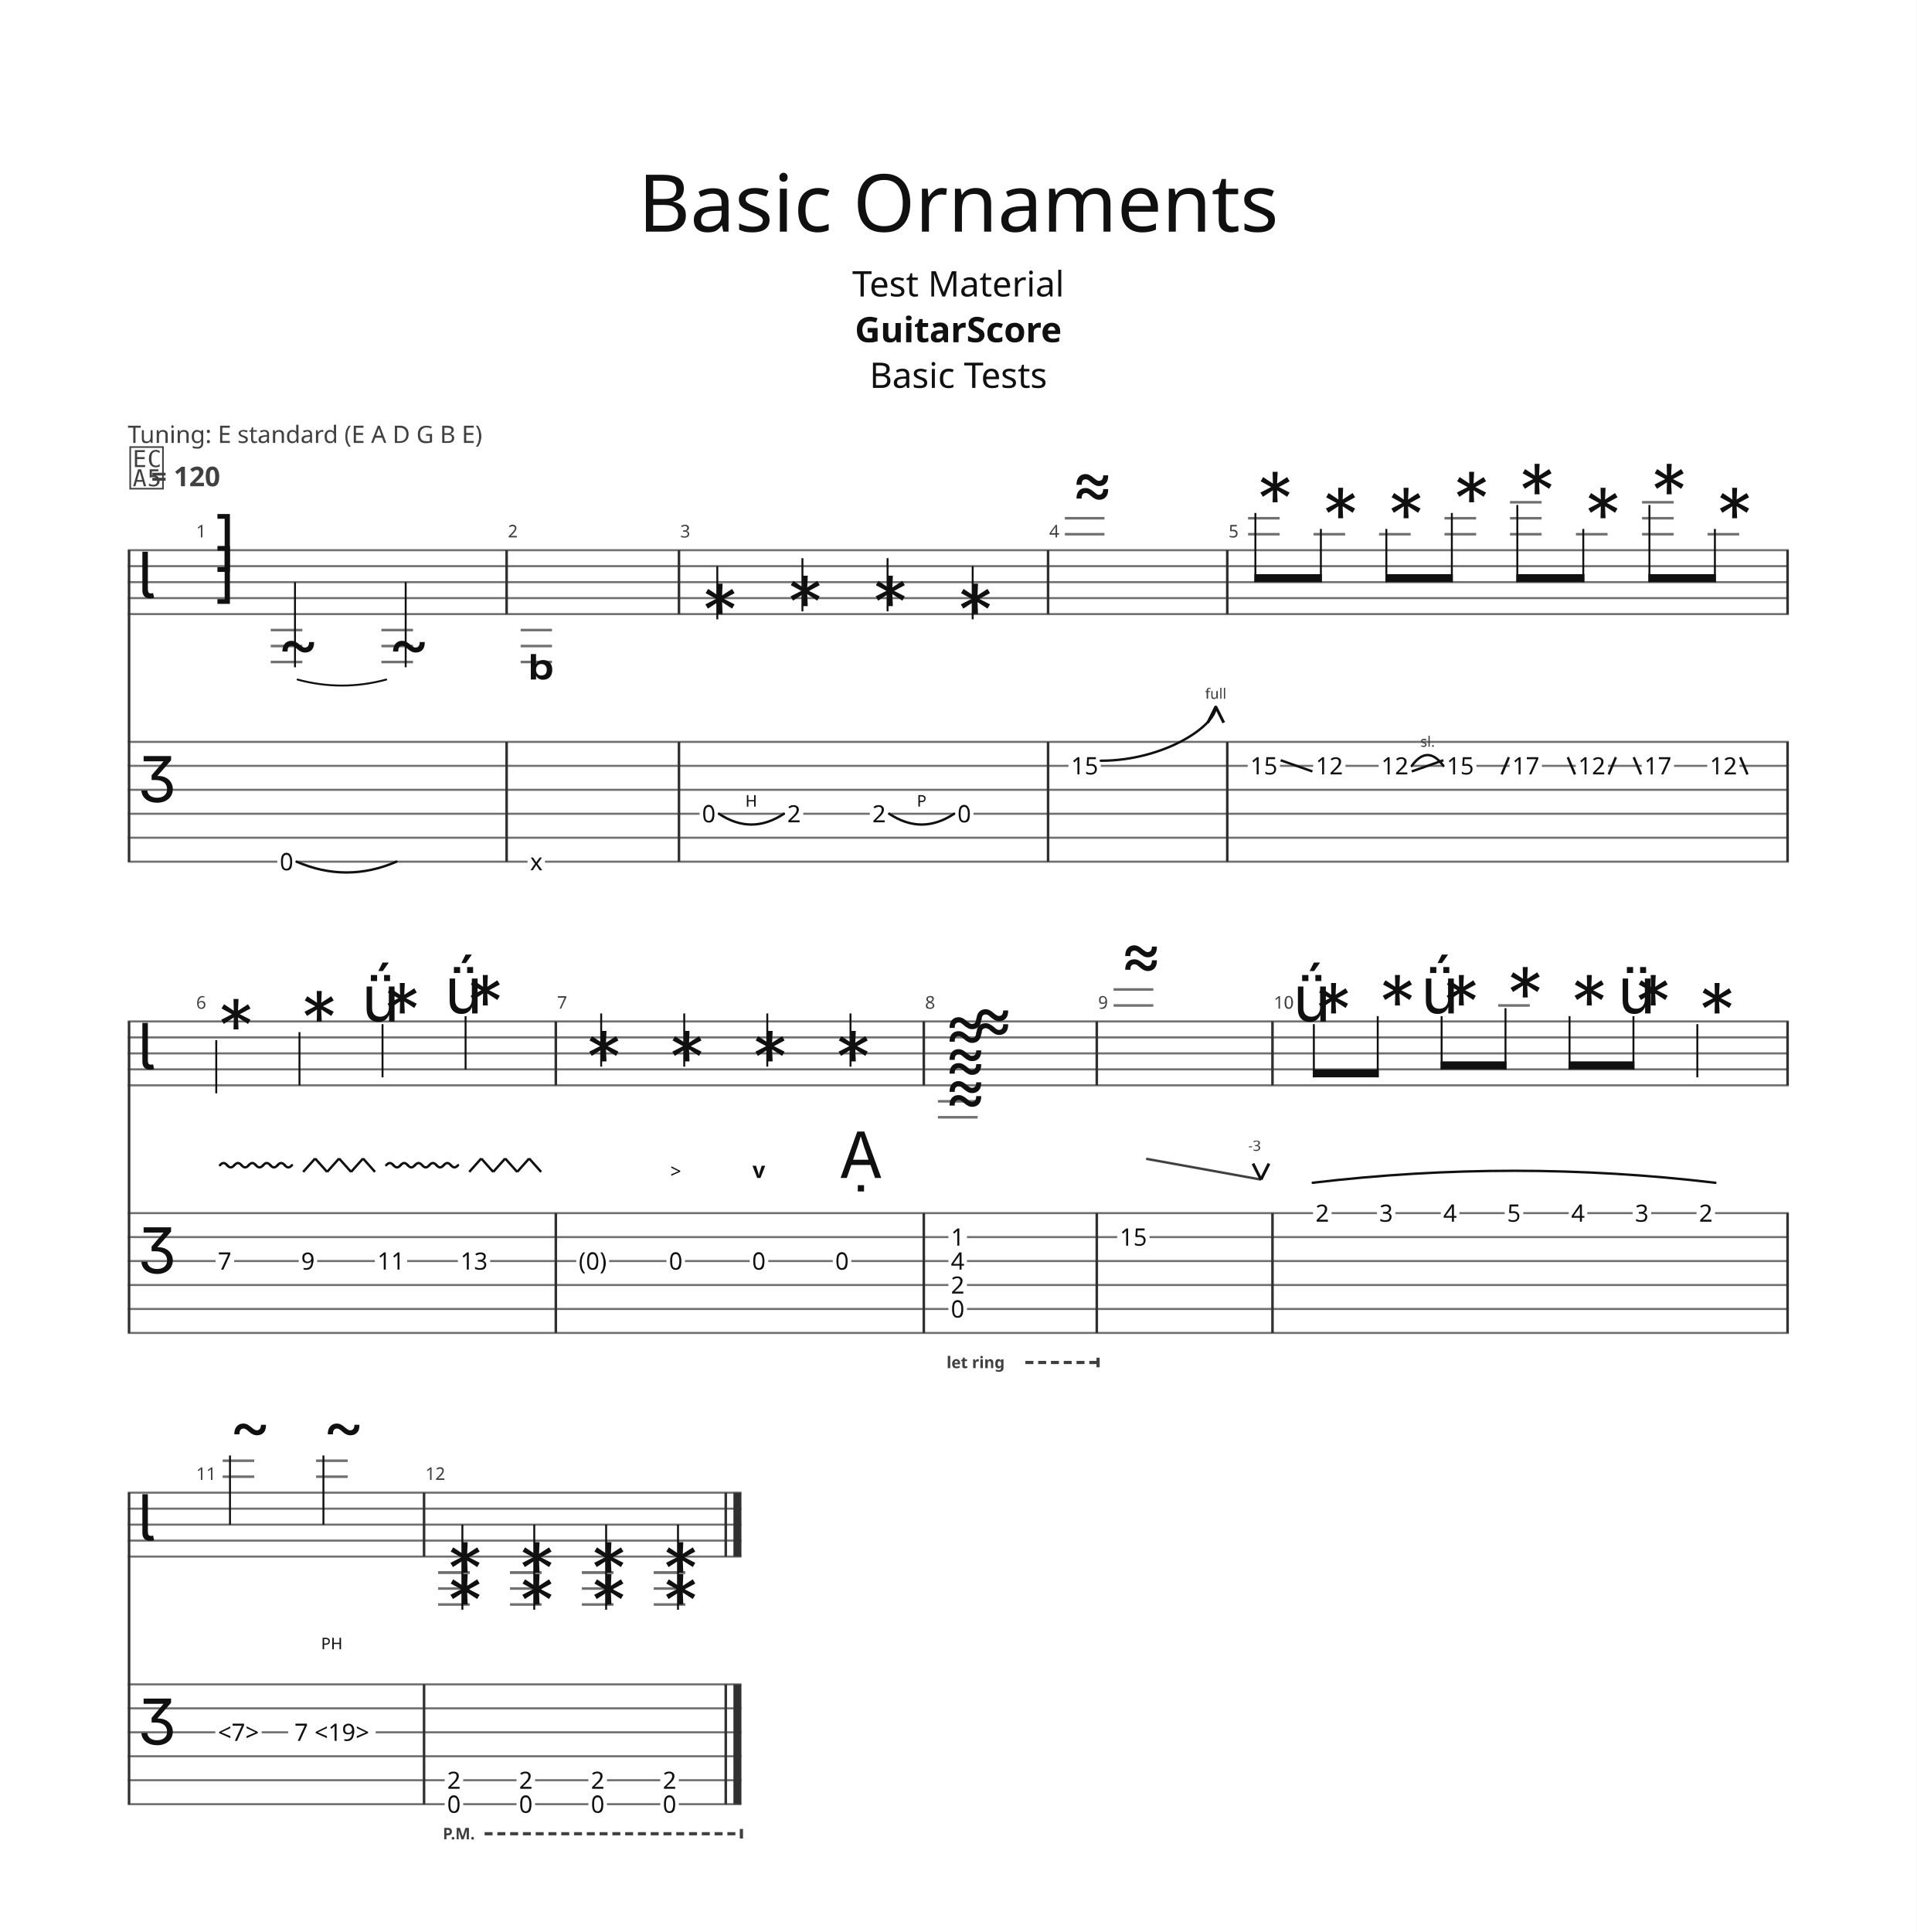
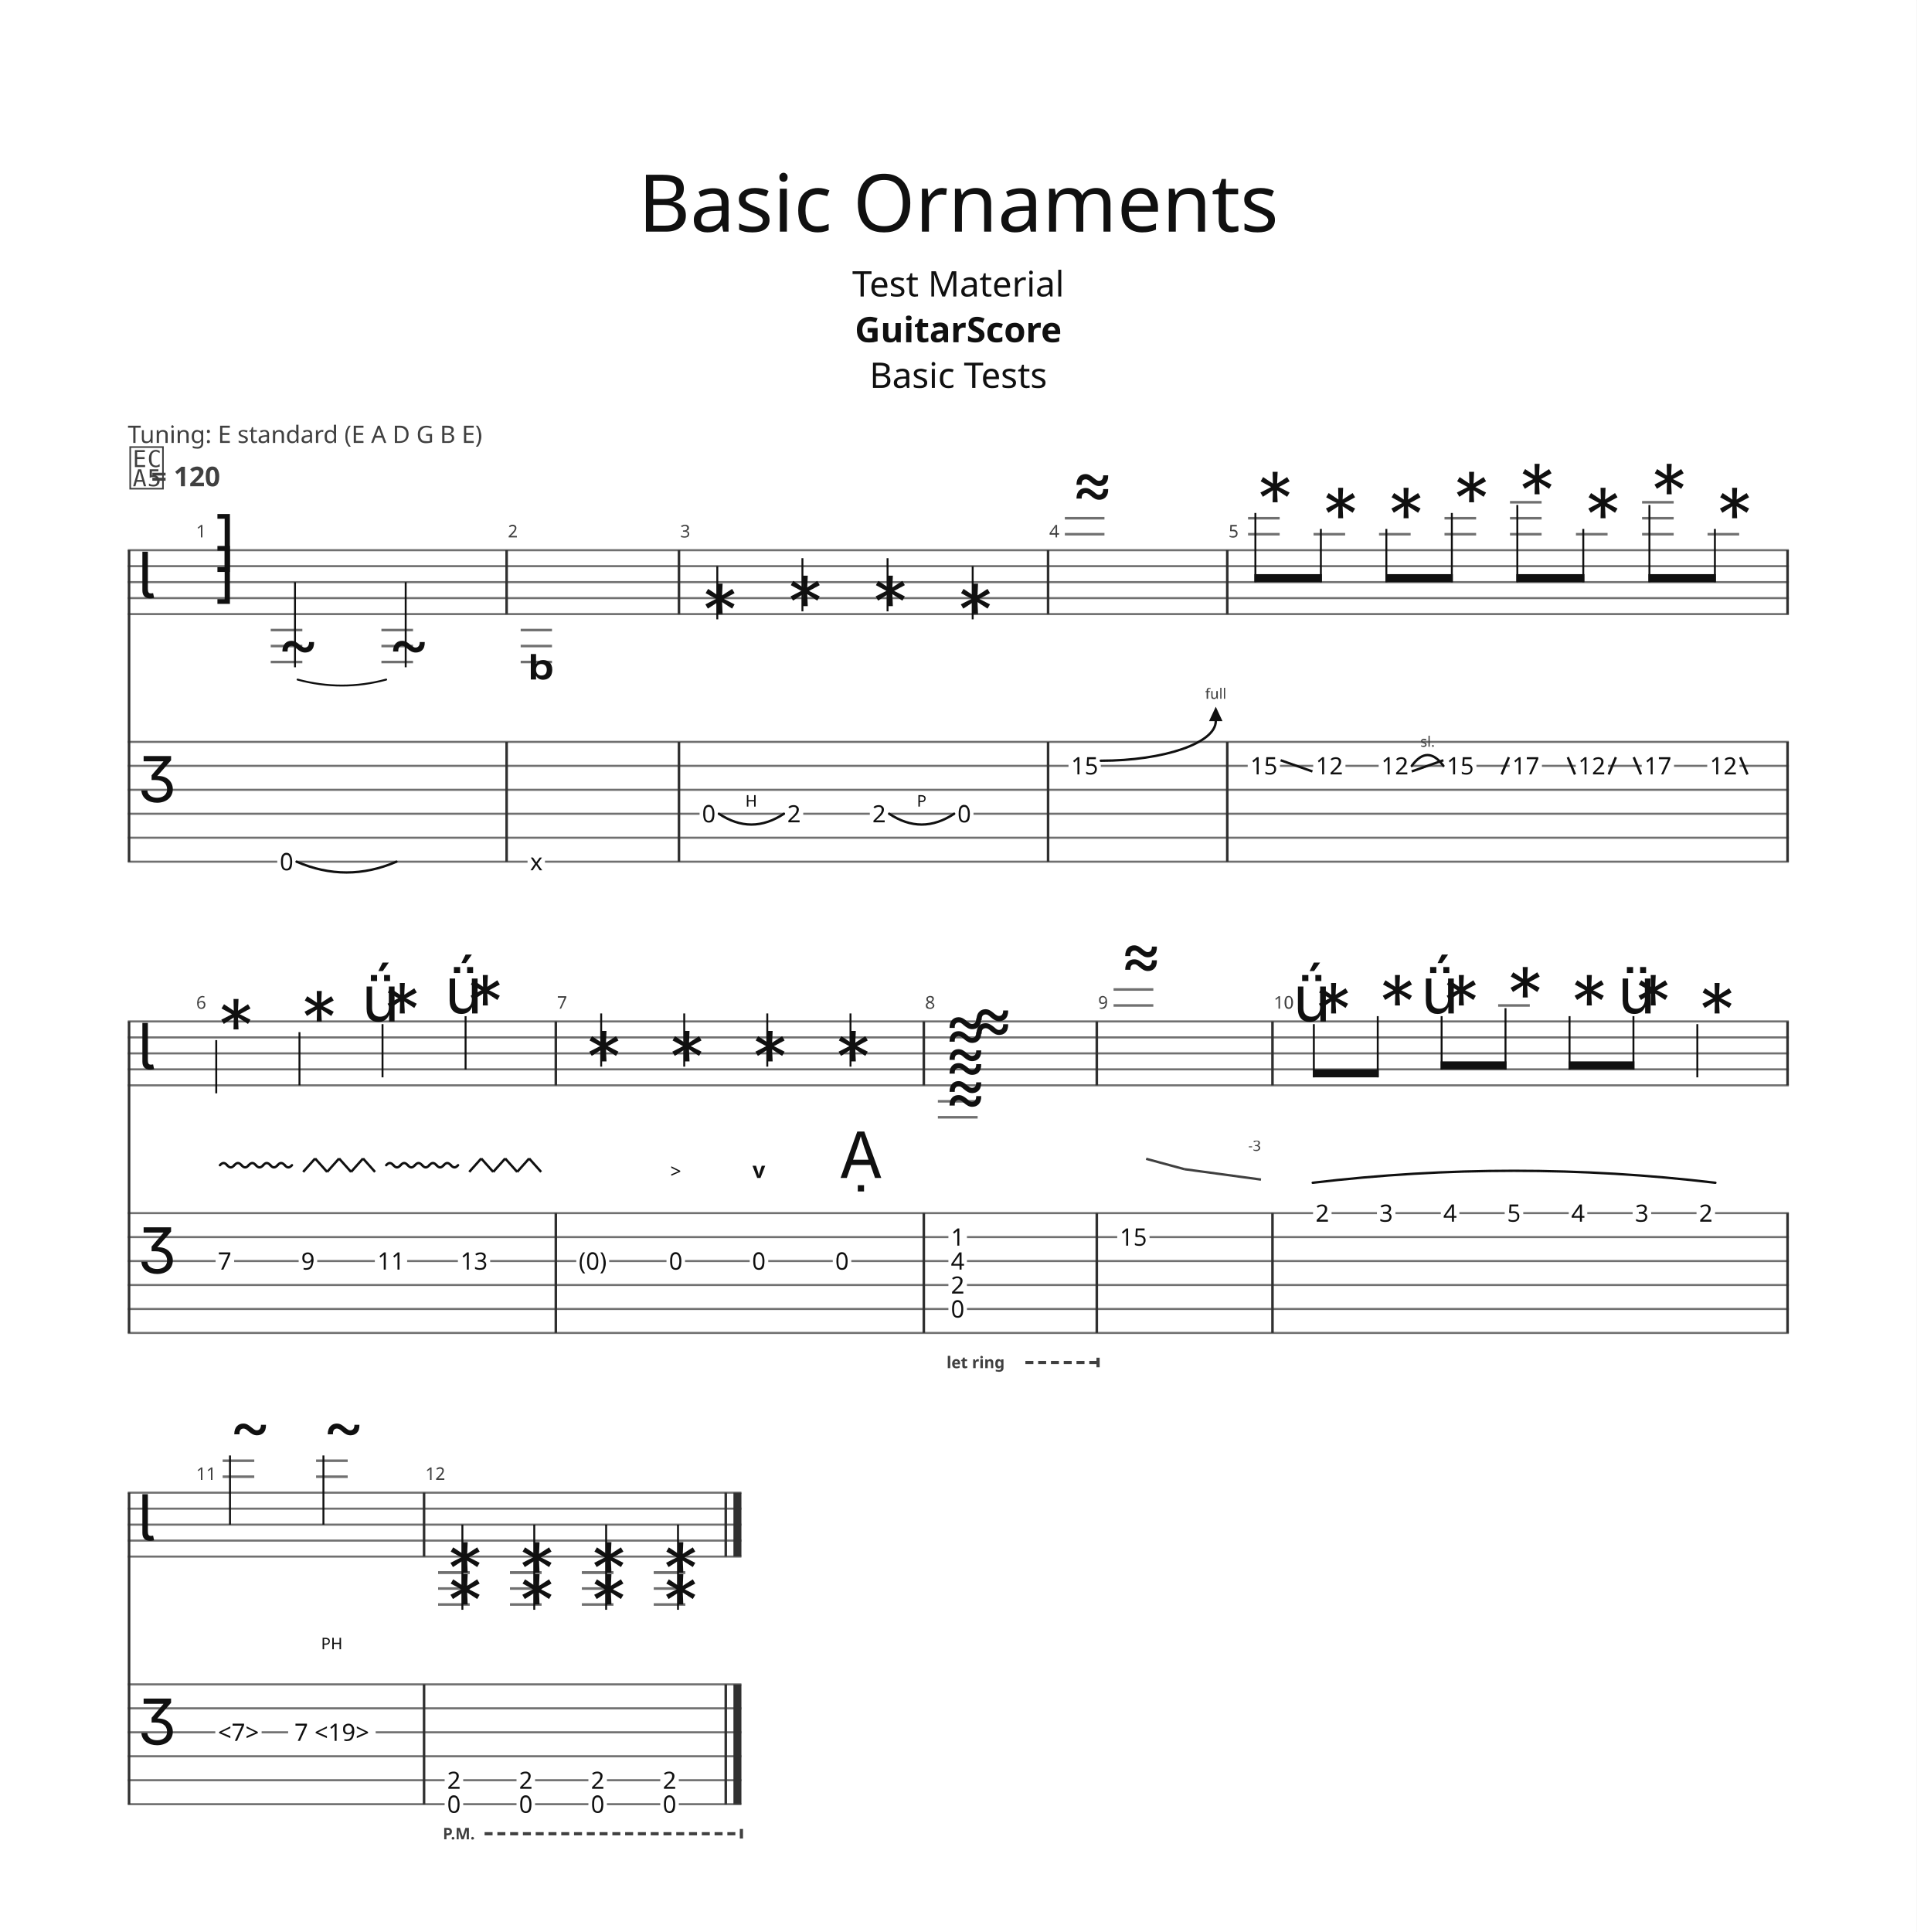
<svg xmlns="http://www.w3.org/2000/svg" width="210mm" height="211.65mm" viewBox="0 0 120 120.94">
  <rect width="100%" height="100%" fill="#ffffff" />
  <text x="60" y="14.5" font-family="Noto Sans" font-size="5" text-anchor="middle" fill="#101010">Basic Ornaments</text>
  <text x="60" y="18.56" font-family="Noto Sans" font-size="2.2" text-anchor="middle" fill="#101010">Test Material</text>
  <text x="60" y="21.42" font-family="Noto Sans" font-size="2.2" font-weight="bold" text-anchor="middle" fill="#101010">GuitarScore</text>
  <text x="60" y="24.28" font-family="Noto Sans" font-size="2.2" text-anchor="middle" fill="#101010">Basic Tests</text>
  <text x="8" y="27.73" font-family="Noto Sans" font-size="1.5" fill="#404040">Tuning: E standard (E A D G B E)</text>
  <text x="9.46" y="30.44" font-family="Noto Sans" font-size="1.7" font-weight="bold" fill="#404040">= 120</text>
  <text x="8" y="30.44" font-family="Bravura" font-size="3.2" fill="#404040" data-glyph="metNoteQuarterUp"></text>
  <line x1="8" y1="46.44" x2="112" y2="46.44" stroke="#707070" stroke-width="0.13" />
  <line x1="8" y1="47.94" x2="112" y2="47.94" stroke="#707070" stroke-width="0.13" />
  <line x1="8" y1="49.44" x2="112" y2="49.44" stroke="#707070" stroke-width="0.13" />
  <line x1="8" y1="50.94" x2="112" y2="50.94" stroke="#707070" stroke-width="0.13" />
  <line x1="8" y1="52.44" x2="112" y2="52.44" stroke="#707070" stroke-width="0.13" />
  <line x1="8" y1="53.94" x2="112" y2="53.94" stroke="#707070" stroke-width="0.13" />
  <text x="8.6" y="50.22" font-family="Bravura" font-size="3.97" fill="#101010" data-glyph="6stringTabClef"></text>
  <line x1="8" y1="34.44" x2="112" y2="34.44" stroke="#707070" stroke-width="0.13" />
  <line x1="8" y1="35.44" x2="112" y2="35.44" stroke="#707070" stroke-width="0.13" />
  <line x1="8" y1="36.44" x2="112" y2="36.44" stroke="#707070" stroke-width="0.13" />
  <line x1="8" y1="37.44" x2="112" y2="37.44" stroke="#707070" stroke-width="0.13" />
  <line x1="8" y1="38.44" x2="112" y2="38.44" stroke="#707070" stroke-width="0.13" />
  <text x="8.6" y="37.44" font-family="Bravura" font-size="4" fill="#101010" data-glyph="gClef"></text>
  <line x1="8.08" y1="34.44" x2="8.08" y2="53.94" stroke="#303030" stroke-width="0.16" />
  <text x="12.28" y="33.64" font-family="Noto Sans" font-size="1.1" fill="#404040">1</text>
  <text x="13.38" y="35.44" font-family="Bravura" font-size="4" fill="#101010" data-glyph="timeSig4"></text>
  <text x="13.38" y="37.44" font-family="Bravura" font-size="4" fill="#101010" data-glyph="timeSig4"></text>
  <rect x="17.36" y="53.2" width="1.16" height="1.47" fill="#ffffff" />
  <text x="17.94" y="54.48" font-family="Noto Sans" font-size="1.5" text-anchor="middle" fill="#101010">0</text>
  <line x1="16.95" y1="41.44" x2="18.93" y2="41.44" stroke="#707070" stroke-width="0.16" />
  <line x1="16.95" y1="40.44" x2="18.93" y2="40.44" stroke="#707070" stroke-width="0.16" />
  <line x1="16.95" y1="39.44" x2="18.93" y2="39.44" stroke="#707070" stroke-width="0.16" />
  <text x="17.35" y="41.94" font-family="Bravura" font-size="4" fill="#101010" data-glyph="noteheadHalf"></text>
  <line x1="18.47" y1="41.77" x2="18.47" y2="36.44" stroke="#101010" stroke-width="0.12" />
  <line x1="23.88" y1="41.44" x2="25.86" y2="41.44" stroke="#707070" stroke-width="0.16" />
  <line x1="23.88" y1="40.44" x2="25.86" y2="40.44" stroke="#707070" stroke-width="0.16" />
  <line x1="23.88" y1="39.44" x2="25.86" y2="39.44" stroke="#707070" stroke-width="0.16" />
  <text x="24.28" y="41.94" font-family="Bravura" font-size="4" fill="#101010" data-glyph="noteheadHalf"></text>
  <line x1="25.4" y1="41.77" x2="25.4" y2="36.44" stroke="#101010" stroke-width="0.12" />
  <path d="M 18.63 42.54 C 20.48 43.04 22.33 43.04 24.18 42.54" fill="none" stroke="#101010" stroke-width="0.12" stroke-linecap="round" />
  <path d="M 18.57 53.94 C 20.65 54.84 22.74 54.84 24.82 53.94" fill="none" stroke="#101010" stroke-width="0.15" stroke-linecap="round" />
  <line x1="31.72" y1="46.44" x2="31.72" y2="53.94" stroke="#303030" stroke-width="0.16" />
  <line x1="31.72" y1="34.44" x2="31.72" y2="38.44" stroke="#303030" stroke-width="0.16" />
  <text x="31.8" y="33.64" font-family="Noto Sans" font-size="1.1" fill="#404040">2</text>
  <rect x="33.03" y="53.2" width="1.09" height="1.47" fill="#ffffff" />
  <text x="33.58" y="54.48" font-family="Noto Sans" font-size="1.5" text-anchor="middle" fill="#101010">x</text>
  <line x1="32.6" y1="41.44" x2="34.56" y2="41.44" stroke="#707070" stroke-width="0.16" />
  <line x1="32.6" y1="40.44" x2="34.56" y2="40.44" stroke="#707070" stroke-width="0.16" />
  <line x1="32.6" y1="39.44" x2="34.56" y2="39.44" stroke="#707070" stroke-width="0.16" />
  <text x="33" y="41.94" font-family="Bravura" font-size="4" fill="#101010" data-glyph="noteheadXBlack"></text>
  <line x1="42.51" y1="46.44" x2="42.51" y2="53.94" stroke="#303030" stroke-width="0.16" />
  <line x1="42.51" y1="34.44" x2="42.51" y2="38.44" stroke="#303030" stroke-width="0.16" />
  <text x="42.59" y="33.64" font-family="Noto Sans" font-size="1.1" fill="#404040">3</text>
  <rect x="43.8" y="50.2" width="1.16" height="1.47" fill="#ffffff" />
  <text x="44.38" y="51.48" font-family="Noto Sans" font-size="1.5" text-anchor="middle" fill="#101010">0</text>
  <rect x="49.13" y="50.2" width="1.16" height="1.47" fill="#ffffff" />
  <text x="49.71" y="51.48" font-family="Noto Sans" font-size="1.5" text-anchor="middle" fill="#101010">2</text>
  <rect x="54.46" y="50.2" width="1.16" height="1.47" fill="#ffffff" />
  <text x="55.04" y="51.48" font-family="Noto Sans" font-size="1.5" text-anchor="middle" fill="#101010">2</text>
  <rect x="59.79" y="50.2" width="1.16" height="1.47" fill="#ffffff" />
  <text x="60.37" y="51.48" font-family="Noto Sans" font-size="1.5" text-anchor="middle" fill="#101010">0</text>
  <text x="43.79" y="38.94" font-family="Bravura" font-size="4" fill="#101010" data-glyph="noteheadBlack"></text>
  <line x1="44.91" y1="38.77" x2="44.91" y2="35.44" stroke="#101010" stroke-width="0.12" />
  <text x="49.12" y="38.44" font-family="Bravura" font-size="4" fill="#101010" data-glyph="noteheadBlack"></text>
  <line x1="50.24" y1="38.27" x2="50.24" y2="34.94" stroke="#101010" stroke-width="0.12" />
  <text x="54.45" y="38.44" font-family="Bravura" font-size="4" fill="#101010" data-glyph="noteheadBlack"></text>
  <line x1="55.57" y1="38.27" x2="55.57" y2="34.94" stroke="#101010" stroke-width="0.12" />
  <text x="59.78" y="38.94" font-family="Bravura" font-size="4" fill="#101010" data-glyph="noteheadBlack"></text>
  <line x1="60.9" y1="38.77" x2="60.9" y2="35.44" stroke="#101010" stroke-width="0.12" />
  <path d="M 45.01 50.94 C 46.37 51.84 47.72 51.84 49.08 50.94" fill="none" stroke="#101010" stroke-width="0.15" stroke-linecap="round" />
  <text x="47.04" y="50.49" font-family="Noto Sans" font-size="1" text-anchor="middle" fill="#101010">H</text>
  <path d="M 55.67 50.94 C 57.03 51.84 58.38 51.84 59.74 50.94" fill="none" stroke="#101010" stroke-width="0.15" stroke-linecap="round" />
  <text x="57.71" y="50.49" font-family="Noto Sans" font-size="1" text-anchor="middle" fill="#101010">P</text>
  <line x1="65.62" y1="46.44" x2="65.62" y2="53.94" stroke="#303030" stroke-width="0.16" />
  <line x1="65.62" y1="34.44" x2="65.62" y2="38.44" stroke="#303030" stroke-width="0.16" />
  <text x="65.7" y="33.64" font-family="Noto Sans" font-size="1.1" fill="#404040">4</text>
  <rect x="66.9" y="47.2" width="2.02" height="1.47" fill="#ffffff" />
  <text x="67.91" y="48.48" font-family="Noto Sans" font-size="1.5" text-anchor="middle" fill="#101010">15</text>
-   <path d="M 68.92 47.62 C 72.88 47.62 76.12 45.44 76.12 44.24" fill="none" stroke="#101010" stroke-width="0.15" stroke-linecap="round" />
-   <line x1="75.62" y1="45.24" x2="76.12" y2="44.24" stroke="#101010" stroke-width="0.18" />
-   <line x1="76.62" y1="45.24" x2="76.12" y2="44.24" stroke="#101010" stroke-width="0.18" />
+   <path d="M 68.92 47.62 C 72.89 47.62 76.12 46.51 76.12 45.14" fill="none" stroke="#101010" stroke-width="0.15" stroke-linecap="round" />
+   <polygon points="76.12,44.24 76.54,45.14 75.7,45.14" fill="#101010" />
  <text x="76.12" y="43.74" font-family="Noto Sans" font-size="0.9" text-anchor="middle" fill="#404040">full</text>
  <line x1="66.67" y1="33.44" x2="69.15" y2="33.44" stroke="#707070" stroke-width="0.16" />
  <line x1="66.67" y1="32.44" x2="69.15" y2="32.44" stroke="#707070" stroke-width="0.16" />
  <text x="67.07" y="31.94" font-family="Bravura" font-size="4" fill="#101010" data-glyph="noteheadWhole"></text>
  <line x1="76.84" y1="46.44" x2="76.84" y2="53.94" stroke="#303030" stroke-width="0.16" />
  <line x1="76.84" y1="34.44" x2="76.84" y2="38.44" stroke="#303030" stroke-width="0.16" />
  <text x="76.92" y="33.64" font-family="Noto Sans" font-size="1.1" fill="#404040">5</text>
  <rect x="78.12" y="47.2" width="2.02" height="1.47" fill="#ffffff" />
  <text x="79.13" y="48.48" font-family="Noto Sans" font-size="1.5" text-anchor="middle" fill="#101010">15</text>
  <rect x="82.22" y="47.2" width="2.02" height="1.47" fill="#ffffff" />
  <text x="83.23" y="48.48" font-family="Noto Sans" font-size="1.5" text-anchor="middle" fill="#101010">12</text>
  <rect x="86.32" y="47.2" width="2.02" height="1.47" fill="#ffffff" />
  <text x="87.33" y="48.48" font-family="Noto Sans" font-size="1.5" text-anchor="middle" fill="#101010">12</text>
  <rect x="90.42" y="47.2" width="2.02" height="1.47" fill="#ffffff" />
  <text x="91.43" y="48.48" font-family="Noto Sans" font-size="1.5" text-anchor="middle" fill="#101010">15</text>
  <rect x="94.52" y="47.2" width="2.02" height="1.47" fill="#ffffff" />
  <text x="95.53" y="48.48" font-family="Noto Sans" font-size="1.5" text-anchor="middle" fill="#101010">17</text>
  <line x1="94.02" y1="48.48" x2="94.47" y2="47.4" stroke="#101010" stroke-width="0.15" />
  <rect x="98.66" y="47.2" width="2.02" height="1.47" fill="#ffffff" />
  <text x="99.66" y="48.48" font-family="Noto Sans" font-size="1.5" text-anchor="middle" fill="#101010">12</text>
  <line x1="98.16" y1="47.4" x2="98.61" y2="48.48" stroke="#101010" stroke-width="0.15" />
  <line x1="100.72" y1="48.48" x2="101.17" y2="47.4" stroke="#101010" stroke-width="0.15" />
  <rect x="102.79" y="47.2" width="2.02" height="1.47" fill="#ffffff" />
  <text x="103.8" y="48.48" font-family="Noto Sans" font-size="1.5" text-anchor="middle" fill="#101010">17</text>
  <line x1="102.29" y1="47.4" x2="102.74" y2="48.48" stroke="#101010" stroke-width="0.15" />
  <rect x="106.89" y="47.2" width="2.02" height="1.47" fill="#ffffff" />
  <text x="107.9" y="48.48" font-family="Noto Sans" font-size="1.5" text-anchor="middle" fill="#101010">12</text>
  <line x1="108.96" y1="47.4" x2="109.41" y2="48.48" stroke="#101010" stroke-width="0.15" />
  <line x1="78.14" y1="33.44" x2="80.12" y2="33.44" stroke="#707070" stroke-width="0.16" />
  <line x1="78.14" y1="32.44" x2="80.12" y2="32.44" stroke="#707070" stroke-width="0.16" />
  <text x="78.54" y="31.94" font-family="Bravura" font-size="4" fill="#101010" data-glyph="noteheadBlack"></text>
  <line x1="78.6" y1="32.11" x2="78.6" y2="36.44" stroke="#101010" stroke-width="0.12" />
  <line x1="82.24" y1="33.44" x2="84.22" y2="33.44" stroke="#707070" stroke-width="0.16" />
  <text x="82.64" y="32.94" font-family="Bravura" font-size="4" fill="#101010" data-glyph="noteheadBlack"></text>
  <line x1="82.7" y1="33.11" x2="82.7" y2="36.44" stroke="#101010" stroke-width="0.12" />
  <line x1="86.34" y1="33.44" x2="88.32" y2="33.44" stroke="#707070" stroke-width="0.16" />
  <text x="86.74" y="32.94" font-family="Bravura" font-size="4" fill="#101010" data-glyph="noteheadBlack"></text>
  <line x1="86.8" y1="33.11" x2="86.8" y2="36.44" stroke="#101010" stroke-width="0.12" />
  <line x1="90.44" y1="33.44" x2="92.42" y2="33.44" stroke="#707070" stroke-width="0.16" />
  <line x1="90.44" y1="32.44" x2="92.42" y2="32.44" stroke="#707070" stroke-width="0.16" />
  <text x="90.84" y="31.94" font-family="Bravura" font-size="4" fill="#101010" data-glyph="noteheadBlack"></text>
  <line x1="90.9" y1="32.11" x2="90.9" y2="36.44" stroke="#101010" stroke-width="0.12" />
  <line x1="94.54" y1="33.44" x2="96.52" y2="33.44" stroke="#707070" stroke-width="0.16" />
  <line x1="94.54" y1="32.44" x2="96.52" y2="32.44" stroke="#707070" stroke-width="0.16" />
  <line x1="94.54" y1="31.44" x2="96.52" y2="31.44" stroke="#707070" stroke-width="0.16" />
  <text x="94.94" y="31.44" font-family="Bravura" font-size="4" fill="#101010" data-glyph="noteheadBlack"></text>
  <line x1="95" y1="31.61" x2="95" y2="36.44" stroke="#101010" stroke-width="0.12" />
  <line x1="98.67" y1="33.44" x2="100.65" y2="33.44" stroke="#707070" stroke-width="0.16" />
  <text x="99.07" y="32.94" font-family="Bravura" font-size="4" fill="#101010" data-glyph="noteheadBlack"></text>
  <line x1="99.13" y1="33.11" x2="99.13" y2="36.44" stroke="#101010" stroke-width="0.12" />
  <line x1="102.81" y1="33.44" x2="104.79" y2="33.44" stroke="#707070" stroke-width="0.16" />
  <line x1="102.81" y1="32.44" x2="104.79" y2="32.44" stroke="#707070" stroke-width="0.16" />
  <line x1="102.81" y1="31.44" x2="104.79" y2="31.44" stroke="#707070" stroke-width="0.16" />
  <text x="103.21" y="31.44" font-family="Bravura" font-size="4" fill="#101010" data-glyph="noteheadBlack"></text>
  <line x1="103.27" y1="31.61" x2="103.27" y2="36.44" stroke="#101010" stroke-width="0.12" />
  <line x1="106.91" y1="33.44" x2="108.89" y2="33.44" stroke="#707070" stroke-width="0.16" />
  <text x="107.31" y="32.94" font-family="Bravura" font-size="4" fill="#101010" data-glyph="noteheadBlack"></text>
  <line x1="107.37" y1="33.11" x2="107.37" y2="36.44" stroke="#101010" stroke-width="0.12" />
  <rect x="78.54" y="35.94" width="4.22" height="0.5" fill="#101010" />
  <rect x="86.74" y="35.94" width="4.22" height="0.5" fill="#101010" />
  <rect x="94.94" y="35.94" width="4.26" height="0.5" fill="#101010" />
  <rect x="103.21" y="35.94" width="4.22" height="0.5" fill="#101010" />
  <line x1="80.18" y1="47.59" x2="82.17" y2="48.29" stroke="#101010" stroke-width="0.15" />
  <line x1="88.39" y1="48.29" x2="90.37" y2="47.59" stroke="#101010" stroke-width="0.15" />
  <path d="M 88.39 47.94 C 89.05 47.04 89.71 47.04 90.37 47.94" fill="none" stroke="#101010" stroke-width="0.15" stroke-linecap="round" />
  <text x="89.38" y="46.74" font-family="Noto Sans" font-size="0.9" text-anchor="middle" fill="#404040">sl.</text>
  <line x1="111.92" y1="46.44" x2="111.92" y2="53.94" stroke="#303030" stroke-width="0.16" />
  <line x1="111.92" y1="34.44" x2="111.92" y2="38.44" stroke="#303030" stroke-width="0.16" />
  <line x1="8" y1="75.94" x2="112" y2="75.94" stroke="#707070" stroke-width="0.13" />
  <line x1="8" y1="77.44" x2="112" y2="77.44" stroke="#707070" stroke-width="0.13" />
  <line x1="8" y1="78.94" x2="112" y2="78.94" stroke="#707070" stroke-width="0.13" />
  <line x1="8" y1="80.44" x2="112" y2="80.44" stroke="#707070" stroke-width="0.13" />
  <line x1="8" y1="81.94" x2="112" y2="81.94" stroke="#707070" stroke-width="0.13" />
  <line x1="8" y1="83.44" x2="112" y2="83.44" stroke="#707070" stroke-width="0.13" />
  <text x="8.6" y="79.72" font-family="Bravura" font-size="3.97" fill="#101010" data-glyph="6stringTabClef"></text>
  <line x1="8" y1="63.94" x2="112" y2="63.94" stroke="#707070" stroke-width="0.13" />
  <line x1="8" y1="64.94" x2="112" y2="64.94" stroke="#707070" stroke-width="0.13" />
  <line x1="8" y1="65.94" x2="112" y2="65.94" stroke="#707070" stroke-width="0.13" />
  <line x1="8" y1="66.94" x2="112" y2="66.94" stroke="#707070" stroke-width="0.13" />
  <line x1="8" y1="67.94" x2="112" y2="67.94" stroke="#707070" stroke-width="0.13" />
  <text x="8.6" y="66.94" font-family="Bravura" font-size="4" fill="#101010" data-glyph="gClef"></text>
  <line x1="8.08" y1="63.94" x2="8.08" y2="83.44" stroke="#303030" stroke-width="0.16" />
  <text x="12.28" y="63.14" font-family="Noto Sans" font-size="1.1" fill="#404040">6</text>
  <rect x="13.5" y="78.2" width="1.16" height="1.47" fill="#ffffff" />
  <text x="14.07" y="79.48" font-family="Noto Sans" font-size="1.5" text-anchor="middle" fill="#101010">7</text>
  <rect x="18.7" y="78.2" width="1.16" height="1.47" fill="#ffffff" />
  <text x="19.28" y="79.48" font-family="Noto Sans" font-size="1.5" text-anchor="middle" fill="#101010">9</text>
  <rect x="23.47" y="78.2" width="2.02" height="1.47" fill="#ffffff" />
  <text x="24.48" y="79.48" font-family="Noto Sans" font-size="1.5" text-anchor="middle" fill="#101010">11</text>
  <rect x="28.67" y="78.2" width="2.02" height="1.47" fill="#ffffff" />
  <text x="29.68" y="79.48" font-family="Noto Sans" font-size="1.5" text-anchor="middle" fill="#101010">13</text>
  <text x="13.48" y="64.94" font-family="Bravura" font-size="4" fill="#101010" data-glyph="noteheadBlack"></text>
  <line x1="13.54" y1="65.11" x2="13.54" y2="68.44" stroke="#101010" stroke-width="0.12" />
  <text x="18.69" y="64.44" font-family="Bravura" font-size="4" fill="#101010" data-glyph="noteheadBlack"></text>
  <line x1="18.75" y1="64.61" x2="18.75" y2="67.94" stroke="#101010" stroke-width="0.12" />
  <text x="23.89" y="63.94" font-family="Bravura" font-size="4" fill="#101010" data-glyph="noteheadBlack"></text>
  <text x="22.64" y="63.94" font-family="Bravura" font-size="4" fill="#101010" data-glyph="accidentalSharp"></text>
  <line x1="23.95" y1="64.11" x2="23.95" y2="67.44" stroke="#101010" stroke-width="0.12" />
  <text x="29.09" y="63.44" font-family="Bravura" font-size="4" fill="#101010" data-glyph="noteheadBlack"></text>
  <text x="27.84" y="63.44" font-family="Bravura" font-size="4" fill="#101010" data-glyph="accidentalSharp"></text>
  <line x1="29.15" y1="63.61" x2="29.15" y2="66.94" stroke="#101010" stroke-width="0.12" />
  <path d="M 13.77 72.94 C 13.93 72.76 14.07 72.76 14.22 72.94" fill="none" stroke="#101010" stroke-width="0.15" stroke-linecap="round" />
  <path d="M 14.22 72.94 C 14.38 73.12 14.52 73.12 14.67 72.94" fill="none" stroke="#101010" stroke-width="0.15" stroke-linecap="round" />
  <path d="M 14.67 72.94 C 14.83 72.76 14.97 72.76 15.12 72.94" fill="none" stroke="#101010" stroke-width="0.15" stroke-linecap="round" />
  <path d="M 15.12 72.94 C 15.28 73.12 15.42 73.12 15.57 72.94" fill="none" stroke="#101010" stroke-width="0.15" stroke-linecap="round" />
  <path d="M 15.57 72.94 C 15.73 72.76 15.87 72.76 16.02 72.94" fill="none" stroke="#101010" stroke-width="0.15" stroke-linecap="round" />
  <path d="M 16.02 72.94 C 16.18 73.12 16.32 73.12 16.48 72.94" fill="none" stroke="#101010" stroke-width="0.15" stroke-linecap="round" />
  <path d="M 16.48 72.94 C 16.63 72.76 16.77 72.76 16.93 72.94" fill="none" stroke="#101010" stroke-width="0.15" stroke-linecap="round" />
  <path d="M 16.93 72.94 C 17.08 73.12 17.22 73.12 17.38 72.94" fill="none" stroke="#101010" stroke-width="0.15" stroke-linecap="round" />
  <path d="M 17.38 72.94 C 17.53 72.76 17.67 72.76 17.83 72.94" fill="none" stroke="#101010" stroke-width="0.15" stroke-linecap="round" />
  <path d="M 17.83 72.94 C 17.98 73.12 18.12 73.12 18.28 72.94" fill="none" stroke="#101010" stroke-width="0.15" stroke-linecap="round" />
  <line x1="18.98" y1="73.36" x2="19.73" y2="72.52" stroke="#101010" stroke-width="0.15" />
  <line x1="19.73" y1="72.52" x2="20.48" y2="73.36" stroke="#101010" stroke-width="0.15" />
  <line x1="20.48" y1="73.36" x2="21.23" y2="72.52" stroke="#101010" stroke-width="0.15" />
  <line x1="21.23" y1="72.52" x2="21.98" y2="73.36" stroke="#101010" stroke-width="0.15" />
  <line x1="21.98" y1="73.36" x2="22.73" y2="72.52" stroke="#101010" stroke-width="0.15" />
  <line x1="22.73" y1="72.52" x2="23.48" y2="73.36" stroke="#101010" stroke-width="0.15" />
  <path d="M 24.18 72.94 C 24.34 72.76 24.47 72.76 24.63 72.94" fill="none" stroke="#101010" stroke-width="0.15" stroke-linecap="round" />
  <path d="M 24.63 72.94 C 24.79 73.12 24.92 73.12 25.08 72.94" fill="none" stroke="#101010" stroke-width="0.15" stroke-linecap="round" />
  <path d="M 25.08 72.94 C 25.24 72.76 25.37 72.76 25.53 72.94" fill="none" stroke="#101010" stroke-width="0.15" stroke-linecap="round" />
  <path d="M 25.53 72.94 C 25.69 73.12 25.82 73.12 25.98 72.94" fill="none" stroke="#101010" stroke-width="0.15" stroke-linecap="round" />
  <path d="M 25.98 72.94 C 26.14 72.76 26.27 72.76 26.43 72.94" fill="none" stroke="#101010" stroke-width="0.15" stroke-linecap="round" />
  <path d="M 26.43 72.94 C 26.59 73.12 26.72 73.12 26.88 72.94" fill="none" stroke="#101010" stroke-width="0.15" stroke-linecap="round" />
  <path d="M 26.88 72.94 C 27.04 72.76 27.17 72.76 27.33 72.94" fill="none" stroke="#101010" stroke-width="0.15" stroke-linecap="round" />
  <path d="M 27.33 72.94 C 27.49 73.12 27.62 73.12 27.78 72.94" fill="none" stroke="#101010" stroke-width="0.15" stroke-linecap="round" />
  <path d="M 27.78 72.94 C 27.94 72.76 28.07 72.76 28.23 72.94" fill="none" stroke="#101010" stroke-width="0.15" stroke-linecap="round" />
  <path d="M 28.23 72.94 C 28.39 73.12 28.52 73.12 28.68 72.94" fill="none" stroke="#101010" stroke-width="0.15" stroke-linecap="round" />
  <line x1="29.38" y1="73.36" x2="30.13" y2="72.52" stroke="#101010" stroke-width="0.15" />
  <line x1="30.13" y1="72.52" x2="30.88" y2="73.36" stroke="#101010" stroke-width="0.15" />
  <line x1="30.88" y1="73.36" x2="31.63" y2="72.52" stroke="#101010" stroke-width="0.15" />
  <line x1="31.63" y1="72.52" x2="32.38" y2="73.36" stroke="#101010" stroke-width="0.15" />
  <line x1="32.38" y1="73.36" x2="33.13" y2="72.52" stroke="#101010" stroke-width="0.15" />
  <line x1="33.13" y1="72.52" x2="33.88" y2="73.36" stroke="#101010" stroke-width="0.15" />
  <line x1="34.8" y1="75.94" x2="34.8" y2="83.44" stroke="#303030" stroke-width="0.16" />
  <line x1="34.8" y1="63.94" x2="34.8" y2="67.94" stroke="#303030" stroke-width="0.16" />
  <text x="34.88" y="63.14" font-family="Noto Sans" font-size="1.1" fill="#404040">7</text>
  <rect x="36.08" y="78.2" width="2.06" height="1.47" fill="#ffffff" />
  <text x="37.11" y="79.48" font-family="Noto Sans" font-size="1.5" text-anchor="middle" fill="#101010">(0)</text>
  <rect x="41.73" y="78.2" width="1.16" height="1.47" fill="#ffffff" />
  <text x="42.31" y="79.48" font-family="Noto Sans" font-size="1.5" text-anchor="middle" fill="#101010">0</text>
  <text x="42.31" y="73.74" font-family="Noto Sans" font-size="1.2" text-anchor="middle" fill="#101010">&gt;</text>
  <rect x="46.94" y="78.2" width="1.16" height="1.47" fill="#ffffff" />
  <text x="47.51" y="79.48" font-family="Noto Sans" font-size="1.5" text-anchor="middle" fill="#101010">0</text>
  <text x="47.51" y="73.74" font-family="Noto Sans" font-size="1.4" font-weight="bold" text-anchor="middle" fill="#101010">v</text>
  <rect x="52.14" y="78.2" width="1.16" height="1.47" fill="#ffffff" />
  <text x="52.72" y="79.48" font-family="Noto Sans" font-size="1.5" text-anchor="middle" fill="#101010">0</text>
  <text x="52.52" y="73.74" font-family="Bravura" font-size="4" fill="#101010" data-glyph="augmentationDot"></text>
  <text x="36.52" y="66.94" font-family="Bravura" font-size="4" fill="#101010" data-glyph="noteheadBlack"></text>
  <line x1="37.64" y1="66.77" x2="37.64" y2="63.44" stroke="#101010" stroke-width="0.12" />
  <text x="41.72" y="66.94" font-family="Bravura" font-size="4" fill="#101010" data-glyph="noteheadBlack"></text>
  <line x1="42.84" y1="66.77" x2="42.84" y2="63.44" stroke="#101010" stroke-width="0.12" />
  <text x="46.92" y="66.94" font-family="Bravura" font-size="4" fill="#101010" data-glyph="noteheadBlack"></text>
  <line x1="48.04" y1="66.77" x2="48.04" y2="63.44" stroke="#101010" stroke-width="0.12" />
  <text x="52.13" y="66.94" font-family="Bravura" font-size="4" fill="#101010" data-glyph="noteheadBlack"></text>
  <line x1="53.25" y1="66.77" x2="53.25" y2="63.44" stroke="#101010" stroke-width="0.12" />
  <line x1="57.84" y1="75.94" x2="57.84" y2="83.44" stroke="#303030" stroke-width="0.16" />
  <line x1="57.84" y1="63.94" x2="57.84" y2="67.94" stroke="#303030" stroke-width="0.16" />
  <text x="57.92" y="63.14" font-family="Noto Sans" font-size="1.1" fill="#404040">8</text>
  <rect x="59.38" y="81.2" width="1.16" height="1.47" fill="#ffffff" />
  <text x="59.96" y="82.48" font-family="Noto Sans" font-size="1.5" text-anchor="middle" fill="#101010">0</text>
  <rect x="59.38" y="79.7" width="1.16" height="1.47" fill="#ffffff" />
  <text x="59.96" y="80.98" font-family="Noto Sans" font-size="1.5" text-anchor="middle" fill="#101010">2</text>
  <rect x="59.38" y="78.2" width="1.16" height="1.47" fill="#ffffff" />
  <text x="59.96" y="79.48" font-family="Noto Sans" font-size="1.5" text-anchor="middle" fill="#101010">4</text>
  <rect x="59.38" y="76.7" width="1.16" height="1.47" fill="#ffffff" />
  <text x="59.96" y="77.98" font-family="Noto Sans" font-size="1.5" text-anchor="middle" fill="#101010">1</text>
  <line x1="58.72" y1="69.94" x2="61.21" y2="69.94" stroke="#707070" stroke-width="0.16" />
  <line x1="58.72" y1="68.94" x2="61.21" y2="68.94" stroke="#707070" stroke-width="0.16" />
  <text x="59.12" y="69.94" font-family="Bravura" font-size="4" fill="#101010" data-glyph="noteheadWhole"></text>
  <text x="59.12" y="67.94" font-family="Bravura" font-size="4" fill="#101010" data-glyph="noteheadWhole"></text>
  <text x="59.12" y="65.94" font-family="Bravura" font-size="4" fill="#101010" data-glyph="noteheadWhole"></text>
  <text x="60.81" y="65.44" font-family="Bravura" font-size="4" fill="#101010" data-glyph="noteheadWhole"></text>
  <text x="59.26" y="85.64" font-family="Noto Sans" font-size="1" font-weight="bold" fill="#404040">let ring</text>
  <line x1="64.2" y1="85.29" x2="64.7" y2="85.29" stroke="#404040" stroke-width="0.2" />
  <line x1="65" y1="85.29" x2="65.5" y2="85.29" stroke="#404040" stroke-width="0.2" />
  <line x1="65.8" y1="85.29" x2="66.3" y2="85.29" stroke="#404040" stroke-width="0.2" />
  <line x1="66.6" y1="85.29" x2="67.1" y2="85.29" stroke="#404040" stroke-width="0.2" />
  <line x1="67.4" y1="85.29" x2="67.9" y2="85.29" stroke="#404040" stroke-width="0.2" />
  <line x1="68.2" y1="85.29" x2="68.7" y2="85.29" stroke="#404040" stroke-width="0.2" />
  <line x1="68.75" y1="84.99" x2="68.75" y2="85.59" stroke="#404040" stroke-width="0.2" />
  <line x1="68.67" y1="75.94" x2="68.67" y2="83.44" stroke="#303030" stroke-width="0.16" />
  <line x1="68.67" y1="63.94" x2="68.67" y2="67.94" stroke="#303030" stroke-width="0.16" />
  <text x="68.75" y="63.14" font-family="Noto Sans" font-size="1.1" fill="#404040">9</text>
  <rect x="69.95" y="76.7" width="2.02" height="1.47" fill="#ffffff" />
  <text x="70.96" y="77.98" font-family="Noto Sans" font-size="1.5" text-anchor="middle" fill="#101010">15</text>
  <line x1="69.72" y1="62.94" x2="72.21" y2="62.94" stroke="#707070" stroke-width="0.16" />
  <line x1="69.72" y1="61.94" x2="72.21" y2="61.94" stroke="#707070" stroke-width="0.16" />
  <text x="70.12" y="61.44" font-family="Bravura" font-size="4" fill="#101010" data-glyph="noteheadWhole"></text>
-   <line x1="71.76" y1="72.54" x2="78.95" y2="73.84" stroke="#404040" stroke-width="0.15" />
-   <line x1="78.45" y1="72.84" x2="78.95" y2="73.84" stroke="#101010" stroke-width="0.18" />
-   <line x1="79.45" y1="72.84" x2="78.95" y2="73.84" stroke="#101010" stroke-width="0.18" />
+   <line x1="71.76" y1="72.54" x2="74.16" y2="73.19" stroke="#404040" stroke-width="0.15" />
+   <line x1="74.16" y1="73.19" x2="78.95" y2="73.84" stroke="#404040" stroke-width="0.15" />
  <text x="78.95" y="72.04" font-family="Noto Sans" font-size="0.9" text-anchor="end" fill="#404040">-3</text>
  <line x1="79.67" y1="75.94" x2="79.67" y2="83.44" stroke="#303030" stroke-width="0.16" />
  <line x1="79.67" y1="63.94" x2="79.67" y2="67.94" stroke="#303030" stroke-width="0.16" />
  <text x="79.75" y="63.14" font-family="Noto Sans" font-size="1.1" fill="#404040">10</text>
  <rect x="82.21" y="75.2" width="1.16" height="1.47" fill="#ffffff" />
  <text x="82.79" y="76.48" font-family="Noto Sans" font-size="1.5" text-anchor="middle" fill="#101010">2</text>
  <rect x="86.21" y="75.2" width="1.16" height="1.47" fill="#ffffff" />
  <text x="86.79" y="76.48" font-family="Noto Sans" font-size="1.5" text-anchor="middle" fill="#101010">3</text>
  <rect x="90.21" y="75.2" width="1.16" height="1.47" fill="#ffffff" />
  <text x="90.79" y="76.48" font-family="Noto Sans" font-size="1.5" text-anchor="middle" fill="#101010">4</text>
  <rect x="94.21" y="75.2" width="1.16" height="1.47" fill="#ffffff" />
  <text x="94.79" y="76.48" font-family="Noto Sans" font-size="1.5" text-anchor="middle" fill="#101010">5</text>
  <rect x="98.22" y="75.2" width="1.16" height="1.47" fill="#ffffff" />
  <text x="98.8" y="76.48" font-family="Noto Sans" font-size="1.5" text-anchor="middle" fill="#101010">4</text>
  <rect x="102.22" y="75.2" width="1.16" height="1.47" fill="#ffffff" />
  <text x="102.8" y="76.48" font-family="Noto Sans" font-size="1.5" text-anchor="middle" fill="#101010">3</text>
  <rect x="106.22" y="75.2" width="1.16" height="1.47" fill="#ffffff" />
  <text x="106.8" y="76.48" font-family="Noto Sans" font-size="1.5" text-anchor="middle" fill="#101010">2</text>
  <text x="82.2" y="63.94" font-family="Bravura" font-size="4" fill="#101010" data-glyph="noteheadBlack"></text>
  <text x="80.95" y="63.94" font-family="Bravura" font-size="4" fill="#101010" data-glyph="accidentalSharp"></text>
  <line x1="82.26" y1="64.11" x2="82.26" y2="67.44" stroke="#101010" stroke-width="0.12" />
  <text x="86.2" y="63.44" font-family="Bravura" font-size="4" fill="#101010" data-glyph="noteheadBlack"></text>
  <line x1="86.26" y1="63.61" x2="86.26" y2="67.44" stroke="#101010" stroke-width="0.12" />
  <text x="90.2" y="63.44" font-family="Bravura" font-size="4" fill="#101010" data-glyph="noteheadBlack"></text>
  <text x="88.96" y="63.44" font-family="Bravura" font-size="4" fill="#101010" data-glyph="accidentalSharp"></text>
  <line x1="90.26" y1="63.61" x2="90.26" y2="66.94" stroke="#101010" stroke-width="0.12" />
  <line x1="93.8" y1="62.94" x2="95.78" y2="62.94" stroke="#707070" stroke-width="0.16" />
  <text x="94.2" y="62.94" font-family="Bravura" font-size="4" fill="#101010" data-glyph="noteheadBlack"></text>
  <line x1="94.26" y1="63.11" x2="94.26" y2="66.94" stroke="#101010" stroke-width="0.12" />
  <text x="98.21" y="63.44" font-family="Bravura" font-size="4" fill="#101010" data-glyph="noteheadBlack"></text>
  <line x1="98.27" y1="63.61" x2="98.27" y2="66.94" stroke="#101010" stroke-width="0.12" />
  <text x="102.21" y="63.44" font-family="Bravura" font-size="4" fill="#101010" data-glyph="noteheadBlack"></text>
  <text x="101.28" y="63.44" font-family="Bravura" font-size="4" fill="#101010" data-glyph="accidentalNatural"></text>
  <line x1="102.27" y1="63.61" x2="102.27" y2="66.94" stroke="#101010" stroke-width="0.12" />
  <text x="106.21" y="63.94" font-family="Bravura" font-size="4" fill="#101010" data-glyph="noteheadBlack"></text>
  <line x1="106.27" y1="64.11" x2="106.27" y2="67.44" stroke="#101010" stroke-width="0.12" />
  <rect x="82.2" y="66.94" width="4.12" height="0.5" fill="#101010" />
  <rect x="90.2" y="66.44" width="4.12" height="0.5" fill="#101010" />
  <rect x="98.21" y="66.44" width="4.12" height="0.5" fill="#101010" />
  <path d="M 82.19 74.04 C 90.59 73.04 99 73.04 107.4 74.04" fill="none" stroke="#101010" stroke-width="0.15" stroke-linecap="round" />
  <line x1="111.92" y1="75.94" x2="111.92" y2="83.44" stroke="#303030" stroke-width="0.16" />
  <line x1="111.92" y1="63.94" x2="111.92" y2="67.94" stroke="#303030" stroke-width="0.16" />
  <line x1="8" y1="105.44" x2="46.42" y2="105.44" stroke="#707070" stroke-width="0.13" />
  <line x1="8" y1="106.94" x2="46.42" y2="106.94" stroke="#707070" stroke-width="0.13" />
  <line x1="8" y1="108.44" x2="46.42" y2="108.44" stroke="#707070" stroke-width="0.13" />
  <line x1="8" y1="109.94" x2="46.42" y2="109.94" stroke="#707070" stroke-width="0.13" />
  <line x1="8" y1="111.44" x2="46.42" y2="111.44" stroke="#707070" stroke-width="0.13" />
  <line x1="8" y1="112.94" x2="46.42" y2="112.94" stroke="#707070" stroke-width="0.13" />
  <text x="8.6" y="109.22" font-family="Bravura" font-size="3.97" fill="#101010" data-glyph="6stringTabClef"></text>
  <line x1="8" y1="93.44" x2="46.42" y2="93.44" stroke="#707070" stroke-width="0.13" />
  <line x1="8" y1="94.44" x2="46.42" y2="94.44" stroke="#707070" stroke-width="0.13" />
  <line x1="8" y1="95.44" x2="46.42" y2="95.44" stroke="#707070" stroke-width="0.13" />
  <line x1="8" y1="96.44" x2="46.42" y2="96.44" stroke="#707070" stroke-width="0.13" />
  <line x1="8" y1="97.44" x2="46.42" y2="97.44" stroke="#707070" stroke-width="0.13" />
  <text x="8.6" y="96.44" font-family="Bravura" font-size="4" fill="#101010" data-glyph="gClef"></text>
  <line x1="8.08" y1="93.44" x2="8.08" y2="112.94" stroke="#303030" stroke-width="0.16" />
  <text x="12.28" y="92.64" font-family="Noto Sans" font-size="1.1" fill="#404040">11</text>
  <rect x="13.48" y="107.7" width="2.9" height="1.47" fill="#ffffff" />
  <text x="14.93" y="108.98" font-family="Noto Sans" font-size="1.5" text-anchor="middle" fill="#101010">&lt;7&gt;</text>
  <rect x="18.04" y="107.7" width="5.48" height="1.47" fill="#ffffff" />
  <text x="20.78" y="108.98" font-family="Noto Sans" font-size="1.5" text-anchor="middle" fill="#101010">7 &lt;19&gt;</text>
  <text x="20.78" y="103.24" font-family="Noto Sans" font-size="1" text-anchor="middle" fill="#101010">PH</text>
  <line x1="13.94" y1="92.44" x2="15.92" y2="92.44" stroke="#707070" stroke-width="0.16" />
  <line x1="13.94" y1="91.44" x2="15.92" y2="91.44" stroke="#707070" stroke-width="0.16" />
  <text x="14.34" y="90.94" font-family="Bravura" font-size="4" fill="#101010" data-glyph="noteheadHalf"></text>
  <line x1="14.4" y1="91.11" x2="14.4" y2="95.44" stroke="#101010" stroke-width="0.12" />
  <line x1="19.79" y1="92.44" x2="21.77" y2="92.44" stroke="#707070" stroke-width="0.16" />
  <line x1="19.79" y1="91.44" x2="21.77" y2="91.44" stroke="#707070" stroke-width="0.16" />
  <text x="20.19" y="90.94" font-family="Bravura" font-size="4" fill="#101010" data-glyph="noteheadHalf"></text>
  <line x1="20.25" y1="91.11" x2="20.25" y2="95.44" stroke="#101010" stroke-width="0.12" />
  <line x1="26.55" y1="105.44" x2="26.55" y2="112.94" stroke="#303030" stroke-width="0.16" />
  <line x1="26.55" y1="93.44" x2="26.55" y2="97.44" stroke="#303030" stroke-width="0.16" />
  <text x="26.63" y="92.64" font-family="Noto Sans" font-size="1.1" fill="#404040">12</text>
  <rect x="27.84" y="110.7" width="1.16" height="1.47" fill="#ffffff" />
  <text x="28.42" y="111.98" font-family="Noto Sans" font-size="1.5" text-anchor="middle" fill="#101010">2</text>
  <rect x="27.84" y="112.2" width="1.16" height="1.47" fill="#ffffff" />
  <text x="28.42" y="113.48" font-family="Noto Sans" font-size="1.5" text-anchor="middle" fill="#101010">0</text>
  <rect x="32.34" y="110.7" width="1.16" height="1.47" fill="#ffffff" />
  <text x="32.92" y="111.98" font-family="Noto Sans" font-size="1.5" text-anchor="middle" fill="#101010">2</text>
  <rect x="32.34" y="112.2" width="1.16" height="1.47" fill="#ffffff" />
  <text x="32.92" y="113.48" font-family="Noto Sans" font-size="1.5" text-anchor="middle" fill="#101010">0</text>
  <rect x="36.84" y="110.7" width="1.16" height="1.47" fill="#ffffff" />
  <text x="37.42" y="111.98" font-family="Noto Sans" font-size="1.5" text-anchor="middle" fill="#101010">2</text>
  <rect x="36.84" y="112.2" width="1.16" height="1.47" fill="#ffffff" />
  <text x="37.42" y="113.48" font-family="Noto Sans" font-size="1.5" text-anchor="middle" fill="#101010">0</text>
  <rect x="41.34" y="110.7" width="1.16" height="1.47" fill="#ffffff" />
  <text x="41.92" y="111.98" font-family="Noto Sans" font-size="1.5" text-anchor="middle" fill="#101010">2</text>
  <rect x="41.34" y="112.2" width="1.16" height="1.47" fill="#ffffff" />
  <text x="41.92" y="113.48" font-family="Noto Sans" font-size="1.5" text-anchor="middle" fill="#101010">0</text>
  <line x1="27.43" y1="100.44" x2="29.41" y2="100.44" stroke="#707070" stroke-width="0.16" />
  <line x1="27.43" y1="99.44" x2="29.41" y2="99.44" stroke="#707070" stroke-width="0.16" />
  <line x1="27.43" y1="98.44" x2="29.41" y2="98.44" stroke="#707070" stroke-width="0.16" />
  <text x="27.83" y="100.94" font-family="Bravura" font-size="4" fill="#101010" data-glyph="noteheadBlack"></text>
  <line x1="27.43" y1="98.44" x2="29.41" y2="98.44" stroke="#707070" stroke-width="0.16" />
  <text x="27.83" y="98.94" font-family="Bravura" font-size="4" fill="#101010" data-glyph="noteheadBlack"></text>
  <line x1="28.95" y1="100.77" x2="28.95" y2="95.44" stroke="#101010" stroke-width="0.12" />
  <line x1="31.93" y1="100.44" x2="33.91" y2="100.44" stroke="#707070" stroke-width="0.16" />
  <line x1="31.93" y1="99.44" x2="33.91" y2="99.44" stroke="#707070" stroke-width="0.16" />
  <line x1="31.93" y1="98.44" x2="33.91" y2="98.44" stroke="#707070" stroke-width="0.16" />
  <text x="32.33" y="100.94" font-family="Bravura" font-size="4" fill="#101010" data-glyph="noteheadBlack"></text>
  <line x1="31.93" y1="98.44" x2="33.91" y2="98.44" stroke="#707070" stroke-width="0.16" />
  <text x="32.33" y="98.94" font-family="Bravura" font-size="4" fill="#101010" data-glyph="noteheadBlack"></text>
  <line x1="33.45" y1="100.77" x2="33.45" y2="95.44" stroke="#101010" stroke-width="0.12" />
  <line x1="36.43" y1="100.44" x2="38.41" y2="100.44" stroke="#707070" stroke-width="0.16" />
  <line x1="36.43" y1="99.44" x2="38.41" y2="99.44" stroke="#707070" stroke-width="0.16" />
  <line x1="36.43" y1="98.44" x2="38.41" y2="98.44" stroke="#707070" stroke-width="0.16" />
  <text x="36.83" y="100.94" font-family="Bravura" font-size="4" fill="#101010" data-glyph="noteheadBlack"></text>
  <line x1="36.43" y1="98.44" x2="38.41" y2="98.44" stroke="#707070" stroke-width="0.16" />
  <text x="36.83" y="98.94" font-family="Bravura" font-size="4" fill="#101010" data-glyph="noteheadBlack"></text>
  <line x1="37.95" y1="100.77" x2="37.95" y2="95.44" stroke="#101010" stroke-width="0.12" />
  <line x1="40.93" y1="100.44" x2="42.91" y2="100.44" stroke="#707070" stroke-width="0.16" />
  <line x1="40.93" y1="99.44" x2="42.91" y2="99.44" stroke="#707070" stroke-width="0.16" />
  <line x1="40.93" y1="98.44" x2="42.91" y2="98.44" stroke="#707070" stroke-width="0.16" />
  <text x="41.33" y="100.94" font-family="Bravura" font-size="4" fill="#101010" data-glyph="noteheadBlack"></text>
  <line x1="40.93" y1="98.44" x2="42.91" y2="98.44" stroke="#707070" stroke-width="0.16" />
  <text x="41.33" y="98.94" font-family="Bravura" font-size="4" fill="#101010" data-glyph="noteheadBlack"></text>
  <line x1="42.45" y1="100.77" x2="42.45" y2="95.44" stroke="#101010" stroke-width="0.12" />
  <text x="27.72" y="115.14" font-family="Noto Sans" font-size="1" font-weight="bold" fill="#404040">P.M.</text>
  <line x1="30.34" y1="114.79" x2="30.84" y2="114.79" stroke="#404040" stroke-width="0.2" />
  <line x1="31.14" y1="114.79" x2="31.64" y2="114.79" stroke="#404040" stroke-width="0.2" />
  <line x1="31.94" y1="114.79" x2="32.44" y2="114.79" stroke="#404040" stroke-width="0.2" />
  <line x1="32.74" y1="114.79" x2="33.24" y2="114.79" stroke="#404040" stroke-width="0.2" />
  <line x1="33.54" y1="114.79" x2="34.04" y2="114.79" stroke="#404040" stroke-width="0.2" />
  <line x1="34.34" y1="114.79" x2="34.84" y2="114.79" stroke="#404040" stroke-width="0.2" />
  <line x1="35.14" y1="114.79" x2="35.64" y2="114.79" stroke="#404040" stroke-width="0.2" />
  <line x1="35.94" y1="114.79" x2="36.44" y2="114.79" stroke="#404040" stroke-width="0.2" />
  <line x1="36.74" y1="114.79" x2="37.24" y2="114.79" stroke="#404040" stroke-width="0.2" />
  <line x1="37.54" y1="114.79" x2="38.04" y2="114.79" stroke="#404040" stroke-width="0.2" />
  <line x1="38.34" y1="114.79" x2="38.84" y2="114.79" stroke="#404040" stroke-width="0.2" />
  <line x1="39.14" y1="114.79" x2="39.64" y2="114.79" stroke="#404040" stroke-width="0.2" />
  <line x1="39.94" y1="114.79" x2="40.44" y2="114.79" stroke="#404040" stroke-width="0.2" />
  <line x1="40.74" y1="114.79" x2="41.24" y2="114.79" stroke="#404040" stroke-width="0.2" />
  <line x1="41.54" y1="114.79" x2="42.04" y2="114.79" stroke="#404040" stroke-width="0.2" />
  <line x1="42.34" y1="114.79" x2="42.84" y2="114.79" stroke="#404040" stroke-width="0.2" />
  <line x1="43.14" y1="114.79" x2="43.64" y2="114.79" stroke="#404040" stroke-width="0.2" />
  <line x1="43.94" y1="114.79" x2="44.44" y2="114.79" stroke="#404040" stroke-width="0.2" />
  <line x1="44.74" y1="114.79" x2="45.24" y2="114.79" stroke="#404040" stroke-width="0.2" />
  <line x1="45.54" y1="114.79" x2="46.04" y2="114.79" stroke="#404040" stroke-width="0.2" />
  <line x1="46.34" y1="114.79" x2="46.42" y2="114.79" stroke="#404040" stroke-width="0.2" />
  <line x1="46.42" y1="114.49" x2="46.42" y2="115.09" stroke="#404040" stroke-width="0.2" />
  <line x1="45.44" y1="105.44" x2="45.44" y2="112.94" stroke="#303030" stroke-width="0.16" />
  <line x1="46.17" y1="105.44" x2="46.17" y2="112.94" stroke="#303030" stroke-width="0.5" />
  <line x1="45.44" y1="93.44" x2="45.44" y2="97.44" stroke="#303030" stroke-width="0.16" />
  <line x1="46.17" y1="93.44" x2="46.17" y2="97.44" stroke="#303030" stroke-width="0.5" />
</svg>
